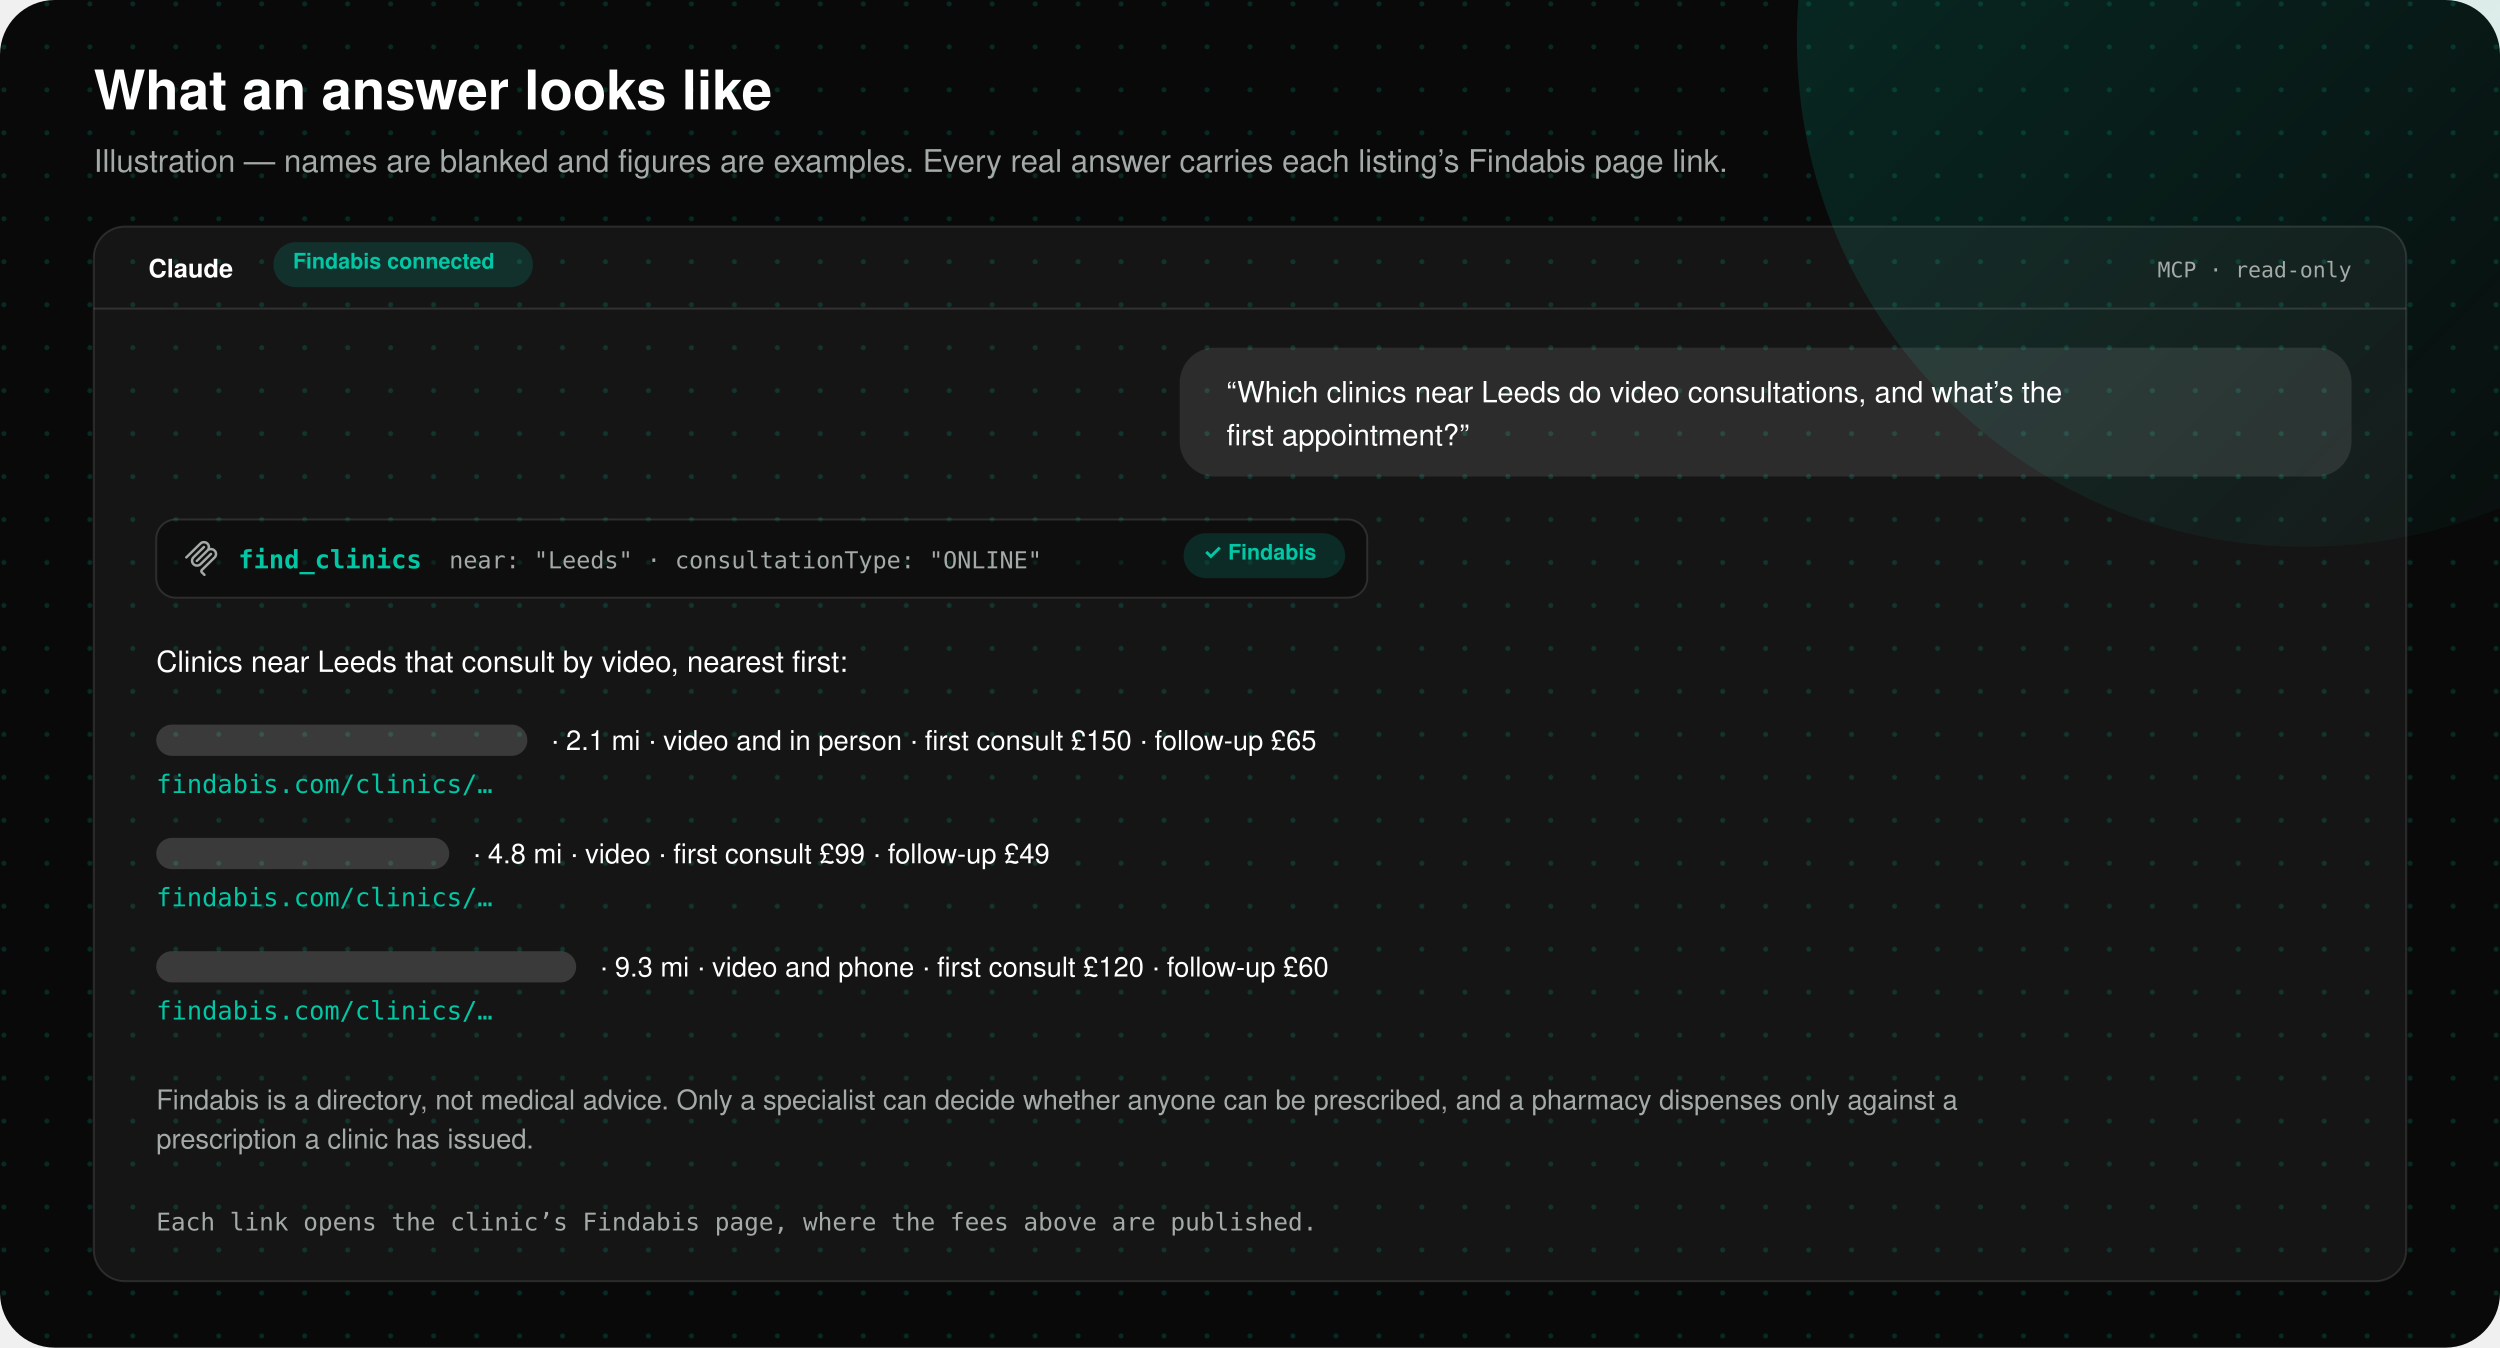
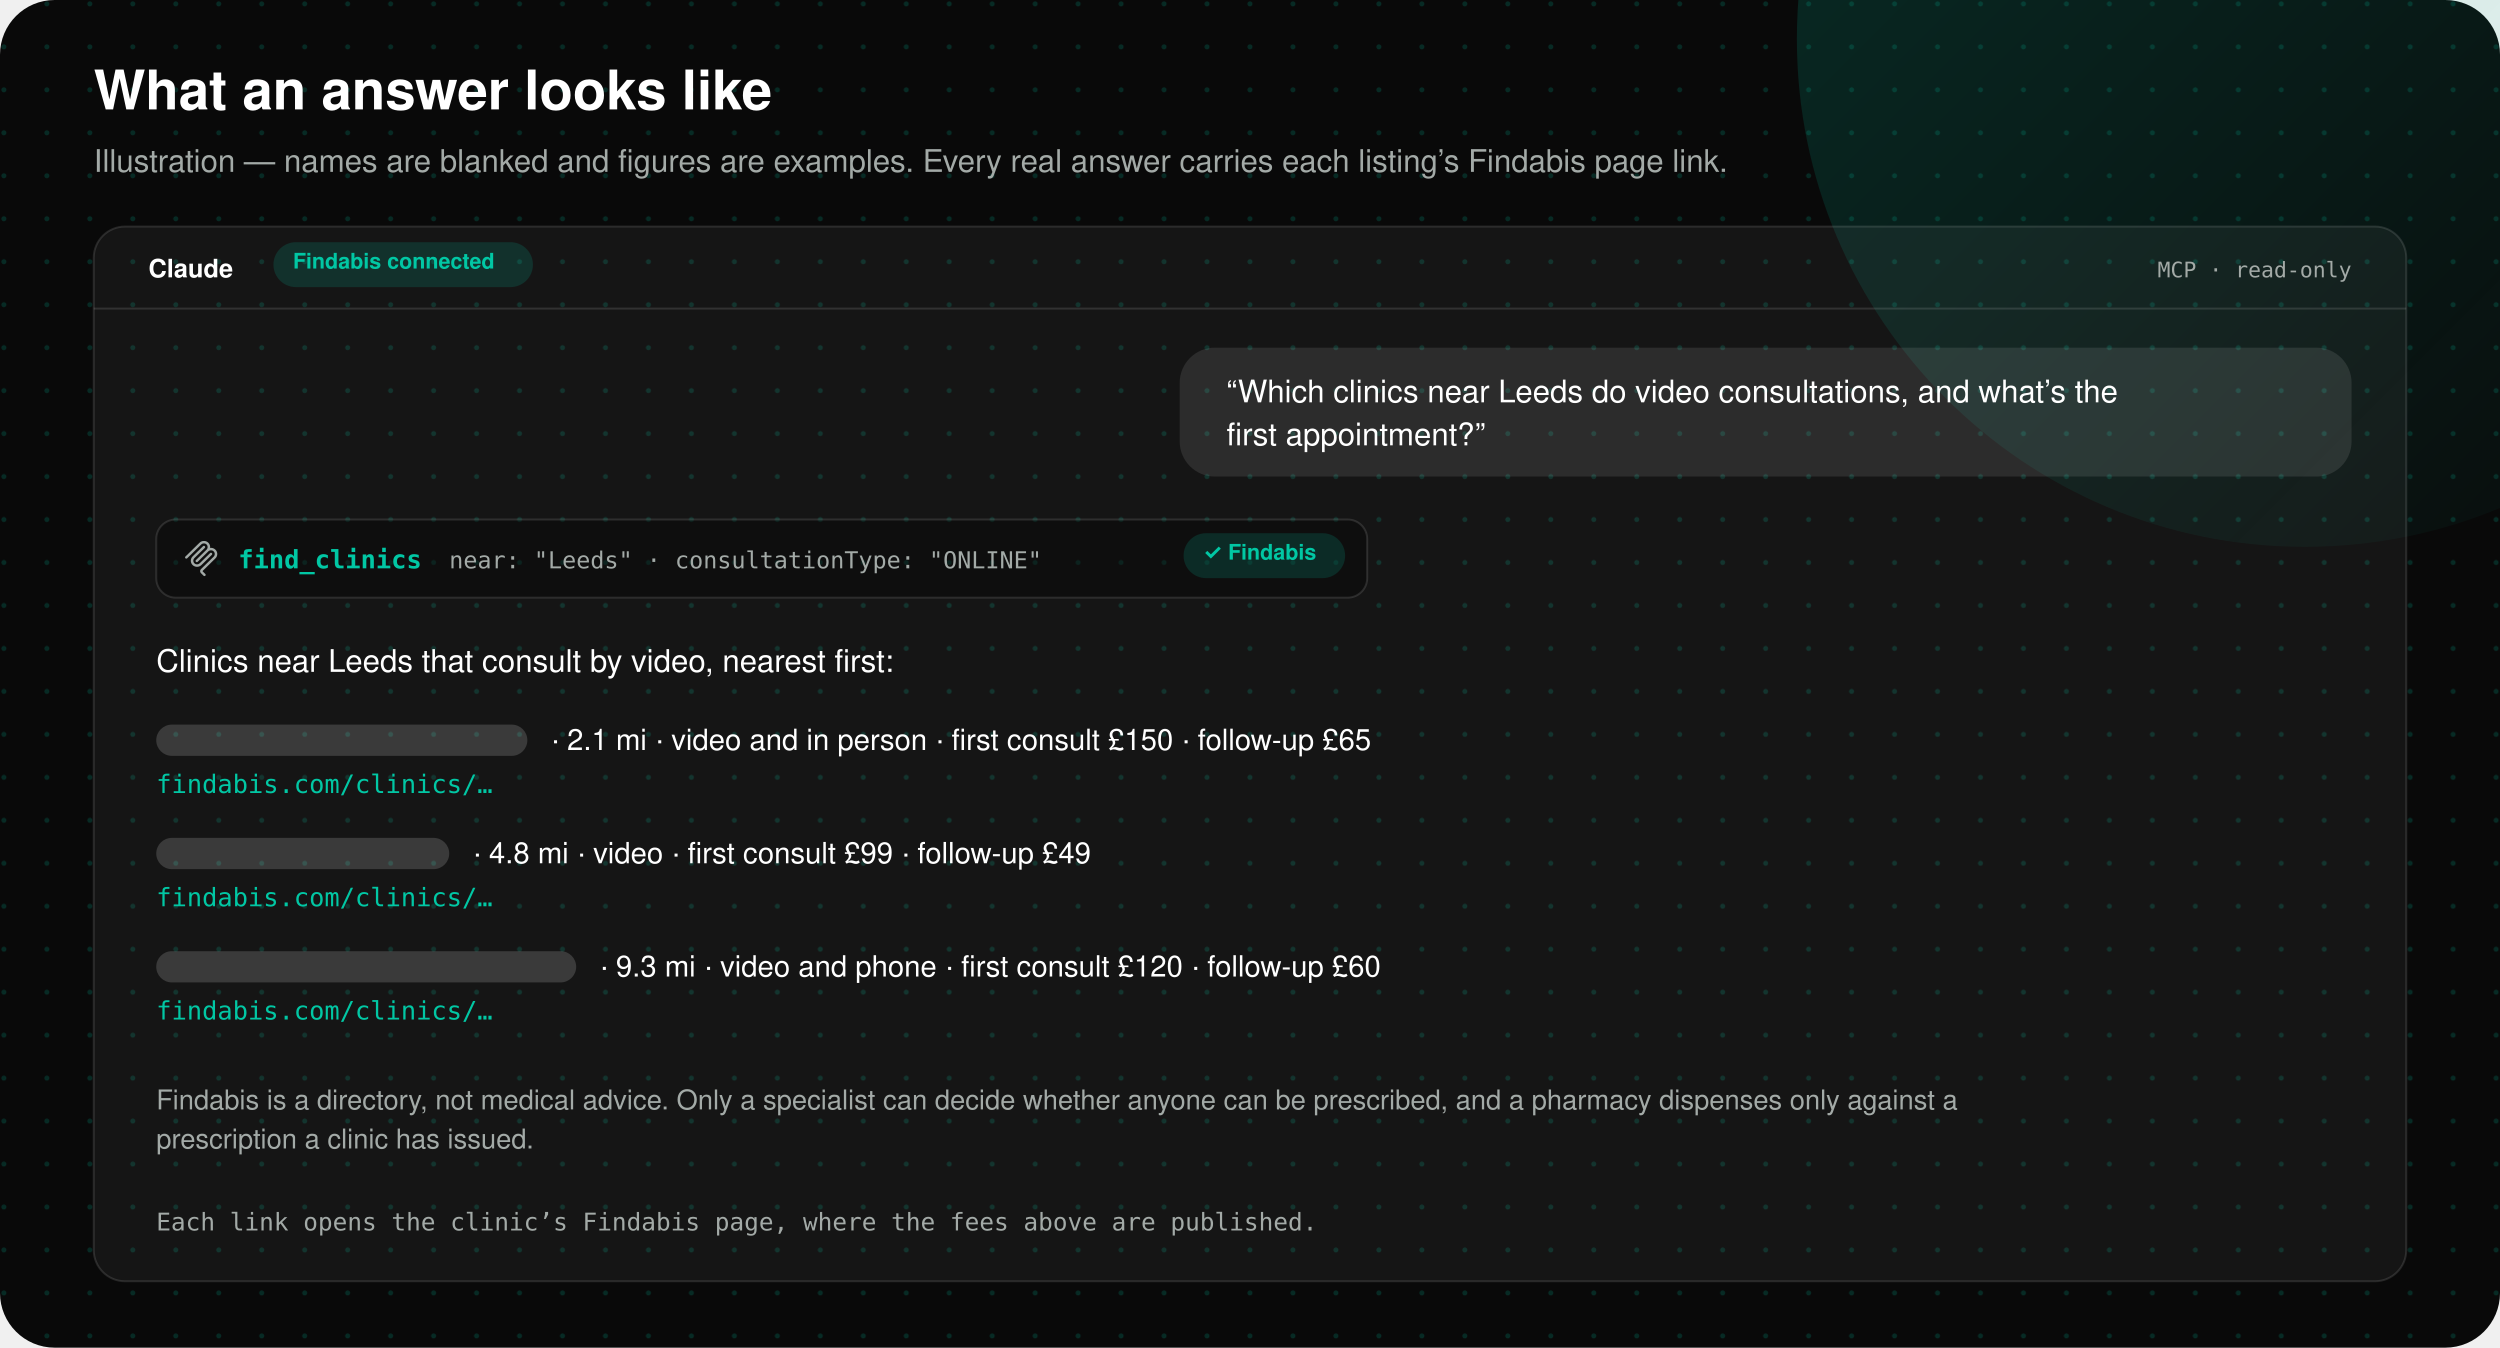
<svg xmlns="http://www.w3.org/2000/svg" xmlns:xlink="http://www.w3.org/1999/xlink" viewBox="0 0 1280 690" width="1280" height="690" role="img" aria-label="What an answer looks like: the question, the Findabis tool call, three clinics with distance, consultation types, fees and page links, and the disclaimer">
  <defs>
    <linearGradient gradientUnits="userSpaceOnUse" id="gem0" x1="7" x2="11" y1="15.5" y2="12">
      <stop stop-color="#08B962" />
      <stop offset="1" stop-color="#08B962" stop-opacity="0" />
    </linearGradient>
    <linearGradient gradientUnits="userSpaceOnUse" id="gem1" x1="8" x2="11.5" y1="5.5" y2="11">
      <stop stop-color="#F94543" />
      <stop offset="1" stop-color="#F94543" stop-opacity="0" />
    </linearGradient>
    <linearGradient gradientUnits="userSpaceOnUse" id="gem2" x1="3.5" x2="17.5" y1="13.5" y2="12">
      <stop stop-color="#FABC12" />
      <stop offset=".46" stop-color="#FABC12" stop-opacity="0" />
    </linearGradient>
    <symbol id="claude" viewBox="0 0 24 24">
      <path d="M4.709 15.955l4.72-2.647.08-.23-.08-.128H9.2l-.79-.048-2.698-.073-2.339-.097-2.266-.122-.571-.121L0 11.784l.055-.352.48-.321.686.06 1.52.103 2.278.158 1.652.097 2.449.255h.389l.055-.157-.134-.098-.103-.097-2.358-1.596-2.552-1.688-1.336-.972-.724-.491-.364-.462-.158-1.008.656-.722.881.06.225.061.893.686 1.908 1.476 2.491 1.833.365.304.145-.103.019-.073-.164-.274-1.355-2.446-1.446-2.49-.644-1.032-.17-.619a2.97 2.97 0 01-.104-.729L6.283.134 6.696 0l.996.134.42.364.62 1.414 1.002 2.229 1.555 3.03.456.898.243.832.091.255h.158V9.01l.128-1.706.237-2.095.23-2.695.08-.76.376-.91.747-.492.584.28.48.685-.067.444-.286 1.851-.559 2.903-.364 1.942h.212l.243-.242.985-1.306 1.652-2.064.73-.82.85-.904.547-.431h1.033l.76 1.129-.34 1.166-1.064 1.347-.881 1.142-1.264 1.7-.79 1.36.073.11.188-.02 2.856-.606 1.543-.28 1.841-.315.833.388.091.395-.328.807-1.969.486-2.309.462-3.439.813-.042.03.049.061 1.549.146.662.036h1.622l3.02.225.79.522.474.638-.079.485-1.215.62-1.64-.389-3.829-.91-1.312-.329h-.182v.11l1.093 1.068 2.006 1.81 2.509 2.33.127.578-.322.455-.34-.049-2.205-1.657-.851-.747-1.926-1.62h-.128v.17l.444.649 2.345 3.521.122 1.08-.17.353-.608.213-.668-.122-1.374-1.925-1.415-2.167-1.143-1.943-.14.08-.674 7.254-.316.37-.729.28-.607-.461-.322-.747.322-1.476.389-1.924.315-1.53.286-1.9.17-.632-.012-.042-.14.018-1.434 1.967-2.18 2.945-1.726 1.845-.414.164-.717-.37.067-.662.401-.589 2.388-3.036 1.44-1.882.93-1.086-.006-.158h-.055L4.132 18.56l-1.13.146-.487-.456.061-.746.231-.243 1.908-1.312-.006.006z" fill="#D97757" />
    </symbol>
    <symbol id="openai" viewBox="0 0 24 24">
      <g fill-rule="evenodd">
        <path d="M9.205 8.658v-2.26c0-.19.072-.333.238-.428l4.543-2.616c.619-.357 1.356-.523 2.117-.523 2.854 0 4.662 2.212 4.662 4.566 0 .167 0 .357-.024.547l-4.71-2.759a.797.797 0 00-.856 0l-5.97 3.473zm10.609 8.8V12.06c0-.333-.143-.57-.429-.737l-5.97-3.473 1.95-1.118a.433.433 0 01.476 0l4.543 2.617c1.309.76 2.189 2.378 2.189 3.948 0 1.808-1.07 3.473-2.76 4.163zM7.802 12.703l-1.95-1.142c-.167-.095-.239-.238-.239-.428V5.899c0-2.545 1.95-4.472 4.591-4.472 1 0 1.927.333 2.712.928L8.23 5.067c-.285.166-.428.404-.428.737v6.898zM12 15.128l-2.795-1.57v-3.33L12 8.658l2.795 1.57v3.33L12 15.128zm1.796 7.23c-1 0-1.927-.332-2.712-.927l4.686-2.712c.285-.166.428-.404.428-.737v-6.898l1.974 1.142c.167.095.238.238.238.428v5.233c0 2.545-1.974 4.472-4.614 4.472zm-5.637-5.303l-4.544-2.617c-1.308-.761-2.188-2.378-2.188-3.948A4.482 4.482 0 014.21 6.327v5.423c0 .333.143.571.428.738l5.947 3.449-1.95 1.118a.432.432 0 01-.476 0zm-.262 3.9c-2.688 0-4.662-2.021-4.662-4.519 0-.19.024-.38.047-.57l4.686 2.71c.286.167.571.167.856 0l5.97-3.448v2.26c0 .19-.07.333-.237.428l-4.543 2.616c-.619.357-1.356.523-2.117.523zm5.899 2.83a5.947 5.947 0 005.827-4.756C22.287 18.339 24 15.84 24 13.296c0-1.665-.713-3.282-1.998-4.448.119-.5.19-.999.19-1.498 0-3.401-2.759-5.947-5.946-5.947-.642 0-1.26.095-1.88.31A5.962 5.962 0 0010.205 0a5.947 5.947 0 00-5.827 4.757C1.713 5.447 0 7.945 0 10.49c0 1.666.713 3.283 1.998 4.448-.119.5-.19 1-.19 1.499 0 3.401 2.759 5.946 5.946 5.946.642 0 1.26-.095 1.88-.309a5.96 5.96 0 004.162 1.713z" />
      </g>
    </symbol>
    <symbol id="gemini" viewBox="0 0 24 24">
      <path d="M20.616 10.835a14.147 14.147 0 01-4.45-3.001 14.111 14.111 0 01-3.678-6.452.503.503 0 00-.975 0 14.134 14.134 0 01-3.679 6.452 14.155 14.155 0 01-4.45 3.001c-.65.28-1.318.505-2.002.678a.502.502 0 000 .975c.684.172 1.35.397 2.002.677a14.147 14.147 0 014.45 3.001 14.112 14.112 0 013.679 6.453.502.502 0 00.975 0c.172-.685.397-1.351.677-2.003a14.145 14.145 0 013.001-4.45 14.113 14.113 0 016.453-3.678.503.503 0 000-.975 13.245 13.245 0 01-2.003-.678z" fill="#3186FF" />
      <path d="M20.616 10.835a14.147 14.147 0 01-4.45-3.001 14.111 14.111 0 01-3.678-6.452.503.503 0 00-.975 0 14.134 14.134 0 01-3.679 6.452 14.155 14.155 0 01-4.45 3.001c-.65.28-1.318.505-2.002.678a.502.502 0 000 .975c.684.172 1.35.397 2.002.677a14.147 14.147 0 014.45 3.001 14.112 14.112 0 013.679 6.453.502.502 0 00.975 0c.172-.685.397-1.351.677-2.003a14.145 14.145 0 013.001-4.45 14.113 14.113 0 016.453-3.678.503.503 0 000-.975 13.245 13.245 0 01-2.003-.678z" fill="url(#gem0)" />
      <path d="M20.616 10.835a14.147 14.147 0 01-4.45-3.001 14.111 14.111 0 01-3.678-6.452.503.503 0 00-.975 0 14.134 14.134 0 01-3.679 6.452 14.155 14.155 0 01-4.45 3.001c-.65.28-1.318.505-2.002.678a.502.502 0 000 .975c.684.172 1.35.397 2.002.677a14.147 14.147 0 014.45 3.001 14.112 14.112 0 013.679 6.453.502.502 0 00.975 0c.172-.685.397-1.351.677-2.003a14.145 14.145 0 013.001-4.45 14.113 14.113 0 016.453-3.678.503.503 0 000-.975 13.245 13.245 0 01-2.003-.678z" fill="url(#gem1)" />
      <path d="M20.616 10.835a14.147 14.147 0 01-4.45-3.001 14.111 14.111 0 01-3.678-6.452.503.503 0 00-.975 0 14.134 14.134 0 01-3.679 6.452 14.155 14.155 0 01-4.45 3.001c-.65.28-1.318.505-2.002.678a.502.502 0 000 .975c.684.172 1.35.397 2.002.677a14.147 14.147 0 014.45 3.001 14.112 14.112 0 013.679 6.453.502.502 0 00.975 0c.172-.685.397-1.351.677-2.003a14.145 14.145 0 013.001-4.45 14.113 14.113 0 016.453-3.678.503.503 0 000-.975 13.245 13.245 0 01-2.003-.678z" fill="url(#gem2)" />
    </symbol>
    <symbol id="copilot" viewBox="0 0 24 24">
      <g fill-rule="evenodd">
        <path d="M19.245 5.364c1.322 1.36 1.877 3.216 2.11 5.817.622 0 1.2.135 1.592.654l.73.964c.21.278.323.61.323.955v2.62c0 .339-.173.669-.453.868C20.239 19.602 16.157 21.5 12 21.5c-4.6 0-9.205-2.583-11.547-4.258-.28-.2-.452-.53-.453-.868v-2.62c0-.345.113-.679.321-.956l.73-.963c.392-.517.974-.654 1.593-.654l.029-.297c.25-2.446.81-4.213 2.082-5.52 2.461-2.54 5.71-2.851 7.146-2.864h.198c1.436.013 4.685.323 7.146 2.864zm-7.244 4.328c-.284 0-.613.016-.962.05-.123.447-.305.85-.57 1.108-1.05 1.023-2.316 1.18-2.994 1.18-.638 0-1.306-.13-1.851-.464-.516.165-1.012.403-1.044.996a65.882 65.882 0 00-.063 2.884l-.002.48c-.002.563-.005 1.126-.013 1.69.002.326.204.63.51.765 2.482 1.102 4.83 1.657 6.99 1.657 2.156 0 4.504-.555 6.985-1.657a.854.854 0 00.51-.766c.03-1.682.006-3.372-.076-5.053-.031-.596-.528-.83-1.046-.996-.546.333-1.212.464-1.85.464-.677 0-1.942-.157-2.993-1.18-.266-.258-.447-.661-.57-1.108-.32-.032-.64-.049-.96-.05zm-2.525 4.013c.539 0 .976.426.976.95v1.753c0 .525-.437.95-.976.95a.964.964 0 01-.976-.95v-1.752c0-.525.437-.951.976-.951zm5 0c.539 0 .976.426.976.95v1.753c0 .525-.437.95-.976.95a.964.964 0 01-.976-.95v-1.752c0-.525.437-.951.976-.951zM7.635 5.087c-1.05.102-1.935.438-2.385.906-.975 1.037-.765 3.668-.21 4.224.405.394 1.17.657 1.995.657h.09c.649-.013 1.785-.176 2.73-1.11.435-.41.705-1.433.675-2.47-.03-.834-.27-1.52-.63-1.813-.39-.336-1.275-.482-2.265-.394zm6.465.394c-.36.292-.6.98-.63 1.813-.03 1.037.24 2.06.675 2.47.968.957 2.136 1.104 2.776 1.11h.044c.825 0 1.59-.263 1.995-.657.555-.556.765-3.187-.21-4.224-.45-.468-1.335-.804-2.385-.906-.99-.088-1.875.058-2.265.394zM12 7.615c-.24 0-.525.015-.84.044.03.16.045.336.06.526l-.001.159a2.94 2.94 0 01-.014.25c.225-.022.425-.027.612-.028h.366c.187 0 .387.006.612.028-.015-.146-.015-.277-.015-.409.015-.19.03-.365.06-.526a9.29 9.29 0 00-.84-.044z" />
      </g>
    </symbol>
    <symbol id="cursor" viewBox="0 0 24 24">
      <g fill-rule="evenodd">
        <path d="M22.106 5.68L12.5.135a.998.998 0 00-.998 0L1.893 5.68a.84.84 0 00-.419.726v11.186c0 .3.16.577.42.727l9.607 5.547a.999.999 0 00.998 0l9.608-5.547a.84.84 0 00.42-.727V6.407a.84.84 0 00-.42-.726zm-.603 1.176L12.228 22.92c-.063.108-.228.064-.228-.061V12.34a.59.59 0 00-.295-.51l-9.11-5.26c-.107-.062-.063-.228.062-.228h18.55c.264 0 .428.286.296.514z" />
      </g>
    </symbol>
    <symbol id="mcp" viewBox="0 0 24 24">
      <g fill-rule="evenodd">
        <path d="M15.688 2.343a2.588 2.588 0 00-3.61 0l-9.626 9.44a.863.863 0 01-1.203 0 .823.823 0 010-1.18l9.626-9.44a4.313 4.313 0 016.016 0 4.116 4.116 0 011.204 3.54 4.3 4.3 0 013.609 1.18l.05.05a4.115 4.115 0 010 5.9l-8.706 8.537a.274.274 0 000 .393l1.788 1.754a.823.823 0 010 1.18.863.863 0 01-1.203 0l-1.788-1.753a1.92 1.92 0 010-2.754l8.706-8.538a2.47 2.47 0 000-3.54l-.05-.049a2.588 2.588 0 00-3.607-.003l-7.172 7.034-.002.002-.098.097a.863.863 0 01-1.204 0 .823.823 0 010-1.18l7.273-7.133a2.47 2.47 0 00-.003-3.537z" />
        <path d="M14.485 4.703a.823.823 0 000-1.18.863.863 0 00-1.204 0l-7.119 6.982a4.115 4.115 0 000 5.9 4.314 4.314 0 006.016 0l7.12-6.982a.823.823 0 000-1.18.863.863 0 00-1.204 0l-7.119 6.982a2.588 2.588 0 01-3.61 0 2.47 2.47 0 010-3.54l7.12-6.982z" />
      </g>
    </symbol>
    <symbol id="fb" viewBox="0 0 563.95 557.57">
      <path d="M534.72,557.57H29.23A29.24,29.24,0,0,1,3.15,515.14L255.89,16a29.24,29.24,0,0,1,52.16,0L560.8,515.14a29.24,29.24,0,0,1-26.08,42.43ZM76.79,499.12H487.16L282,93.93Z" />
      <rect x="186.25" y="274.42" width="58.47" height="271.33" transform="translate(-173.33 158.23) rotate(-29.35)" />
      <rect x="210.66" y="380.86" width="271.33" height="58.47" transform="translate(-180.88 510.94) rotate(-60.65)" />
    </symbol>
    <pattern id="dots" width="22" height="22" patternUnits="userSpaceOnUse">
      <circle cx="2" cy="2" r="1.3" fill="#01c7a4" fill-opacity=".18" />
    </pattern>
    <linearGradient id="glow" x1="0" y1="0" x2="1" y2="1">
      <stop offset="0" stop-color="#01c7a4" stop-opacity=".2" />
      <stop offset="1" stop-color="#01c7a4" stop-opacity="0" />
    </linearGradient>
    <marker id="arr" viewBox="0 0 10 10" refX="9" refY="5" markerWidth="7" markerHeight="7" orient="auto">
      <path d="M0 0L10 5L0 10z" fill="#ffffff" fill-opacity="0.58" />
    </marker>
    <marker id="arrT" viewBox="0 0 10 10" refX="9" refY="5" markerWidth="7" markerHeight="7" orient="auto">
      <path d="M0 0L10 5L0 10z" fill="#01c7a4" />
    </marker>
  </defs>
  <rect width="1280" height="690" rx="28" fill="#090909" />
  <rect width="1280" height="690" rx="28" fill="url(#dots)" />
  <circle cx="1180" cy="20" r="260" fill="url(#glow)" />
  <text x="48" y="56" font-size="28" fill="#ffffff" text-anchor="start" font-family="-apple-system,'Segoe UI',Helvetica,Arial,sans-serif" font-weight="700">What an answer looks like</text>
  <text x="48" y="88" font-size="16" fill="#a3aaa7" text-anchor="start" font-family="-apple-system,'Segoe UI',Helvetica,Arial,sans-serif">Illustration — names are blanked and figures are examples. Every real answer carries each listing’s Findabis page link.</text>
  <rect x="48" y="116" width="1184" height="540" rx="16" fill="#ffffff" fill-opacity="0.05" stroke="#ffffff" stroke-width="1" stroke-opacity="0.12" />
  <text x="76" y="142" font-size="13" fill="#ffffff" text-anchor="start" font-family="-apple-system,'Segoe UI',Helvetica,Arial,sans-serif" font-weight="700">Claude</text>
  <rect x="140" y="124" width="132.86" height="23" rx="11.5" fill="#01c7a4" fill-opacity="0.16" />
  <text x="150" y="137.5" font-size="11" fill="#01c7a4" text-anchor="start" font-family="-apple-system,'Segoe UI',Helvetica,Arial,sans-serif" font-weight="700">Findabis connected</text>
  <text x="1204" y="142" font-size="11" fill="#a3aaa7" text-anchor="end" font-family="ui-monospace,SFMono-Regular,Menlo,Consolas,monospace">MCP · read-only</text>
  <line x1="48" y1="158" x2="1232" y2="158" stroke="#ffffff" stroke-opacity="0.12" />
  <rect x="604" y="178" width="600" height="66" rx="18" fill="#ffffff" fill-opacity="0.1" />
-   <text x="628" y="206" font-size="15" fill="#ffffff" text-anchor="start" font-family="-apple-system,'Segoe UI',Helvetica,Arial,sans-serif">“Which clinics near Leeds do video consultations, and what’s the</text>
-   <text x="628" y="228" font-size="15" fill="#ffffff" text-anchor="start" font-family="-apple-system,'Segoe UI',Helvetica,Arial,sans-serif">first appointment?”</text>
+   <text x="628" y="206" font-size="16" fill="#ffffff" text-anchor="start" font-family="-apple-system,'Segoe UI',Helvetica,Arial,sans-serif">“Which clinics near Leeds do video consultations, and what’s the</text>
+   <text x="628" y="228" font-size="16" fill="#ffffff" text-anchor="start" font-family="-apple-system,'Segoe UI',Helvetica,Arial,sans-serif">first appointment?”</text>
  <rect x="80" y="266" width="620" height="40" rx="10" fill="#000000" fill-opacity="0.35" stroke="#ffffff" stroke-width="1" stroke-opacity="0.12" />
  <use href="#mcp" xlink:href="#mcp" x="94" y="277" width="18" height="18" fill="#a3aaa7" />
  <text x="122" y="291" font-size="13" fill="#01c7a4" text-anchor="start" font-family="ui-monospace,SFMono-Regular,Menlo,Consolas,monospace" font-weight="700">find_clinics</text>
  <text x="230" y="291" font-size="12" fill="#a3aaa7" text-anchor="start" font-family="ui-monospace,SFMono-Regular,Menlo,Consolas,monospace">near: "Leeds" · consultationType: "ONLINE"</text>
  <rect x="606" y="273" width="82.7" height="23" rx="11.5" fill="#01c7a4" fill-opacity="0.16" />
  <text x="616" y="286.5" font-size="11" fill="#01c7a4" text-anchor="start" font-family="-apple-system,'Segoe UI',Helvetica,Arial,sans-serif" font-weight="700">✓ Findabis</text>
-   <text x="80" y="344" font-size="15" fill="#ffffff" text-anchor="start" font-family="-apple-system,'Segoe UI',Helvetica,Arial,sans-serif">Clinics near Leeds that consult by video, nearest first:</text>
+   <text x="80" y="344" font-size="16" fill="#ffffff" text-anchor="start" font-family="-apple-system,'Segoe UI',Helvetica,Arial,sans-serif">Clinics near Leeds that consult by video, nearest first:</text>
  <rect x="80" y="371" width="190" height="16" rx="8.0" fill="#ffffff" fill-opacity="0.16" />
-   <text x="282" y="384" font-size="14" fill="#ffffff" text-anchor="start" font-family="-apple-system,'Segoe UI',Helvetica,Arial,sans-serif">· 2.1 mi · video and in person · first consult £150 · follow-up £65</text>
+   <text x="282" y="384" font-size="15" fill="#ffffff" text-anchor="start" font-family="-apple-system,'Segoe UI',Helvetica,Arial,sans-serif">· 2.1 mi · video and in person · first consult £150 · follow-up £65</text>
  <text x="80" y="406" font-size="13" fill="#01c7a4" text-anchor="start" font-family="ui-monospace,SFMono-Regular,Menlo,Consolas,monospace">findabis.com/clinics/…</text>
  <rect x="80" y="429" width="150" height="16" rx="8.0" fill="#ffffff" fill-opacity="0.16" />
-   <text x="242" y="442" font-size="14" fill="#ffffff" text-anchor="start" font-family="-apple-system,'Segoe UI',Helvetica,Arial,sans-serif">· 4.8 mi · video · first consult £99 · follow-up £49</text>
+   <text x="242" y="442" font-size="15" fill="#ffffff" text-anchor="start" font-family="-apple-system,'Segoe UI',Helvetica,Arial,sans-serif">· 4.8 mi · video · first consult £99 · follow-up £49</text>
  <text x="80" y="464" font-size="13" fill="#01c7a4" text-anchor="start" font-family="ui-monospace,SFMono-Regular,Menlo,Consolas,monospace">findabis.com/clinics/…</text>
  <rect x="80" y="487" width="215" height="16" rx="8.0" fill="#ffffff" fill-opacity="0.16" />
-   <text x="307" y="500" font-size="14" fill="#ffffff" text-anchor="start" font-family="-apple-system,'Segoe UI',Helvetica,Arial,sans-serif">· 9.3 mi · video and phone · first consult £120 · follow-up £60</text>
+   <text x="307" y="500" font-size="15" fill="#ffffff" text-anchor="start" font-family="-apple-system,'Segoe UI',Helvetica,Arial,sans-serif">· 9.3 mi · video and phone · first consult £120 · follow-up £60</text>
  <text x="80" y="522" font-size="13" fill="#01c7a4" text-anchor="start" font-family="ui-monospace,SFMono-Regular,Menlo,Consolas,monospace">findabis.com/clinics/…</text>
  <text x="80" y="568" font-size="14" fill="#a3aaa7" text-anchor="start" font-family="-apple-system,'Segoe UI',Helvetica,Arial,sans-serif">Findabis is a directory, not medical advice. Only a specialist can decide whether anyone can be prescribed, and a pharmacy dispenses only against a</text>
  <text x="80" y="588" font-size="14" fill="#a3aaa7" text-anchor="start" font-family="-apple-system,'Segoe UI',Helvetica,Arial,sans-serif">prescription a clinic has issued.</text>
  <text x="80" y="630" font-size="12.5" fill="#a3aaa7" text-anchor="start" font-family="ui-monospace,SFMono-Regular,Menlo,Consolas,monospace">Each link opens the clinic’s Findabis page, where the fees above are published.</text>
</svg>
